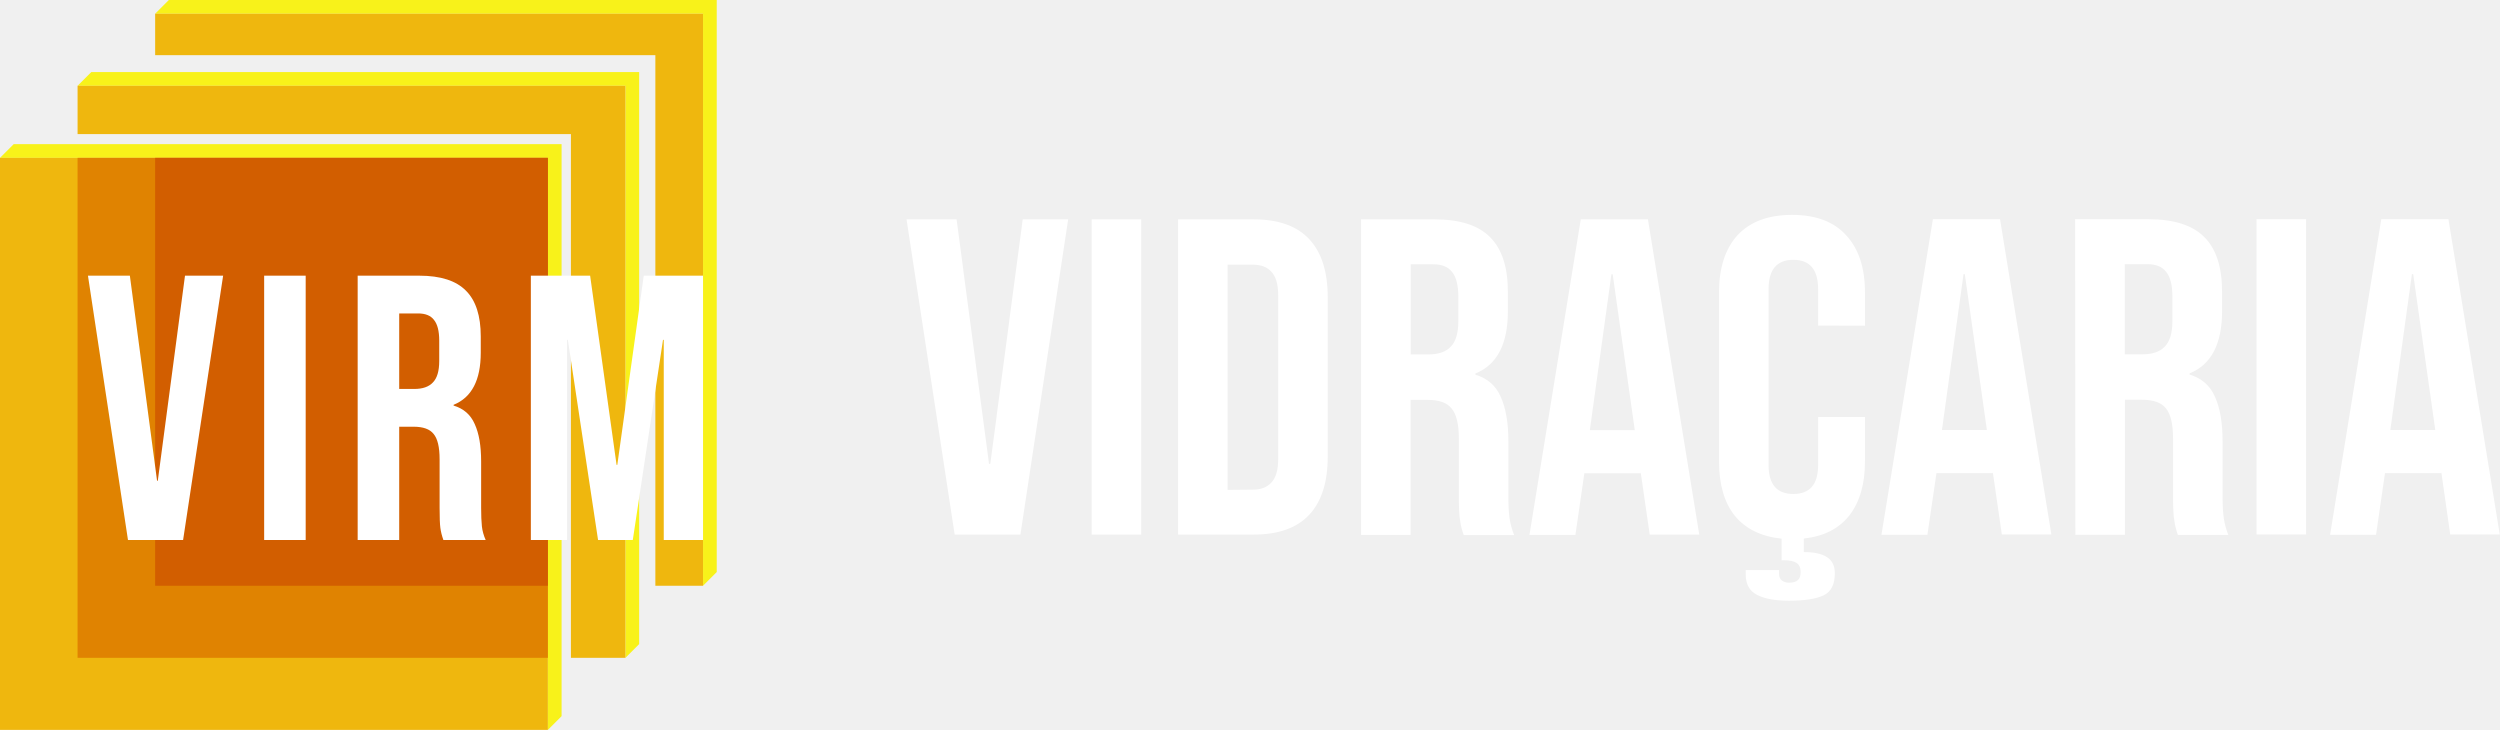
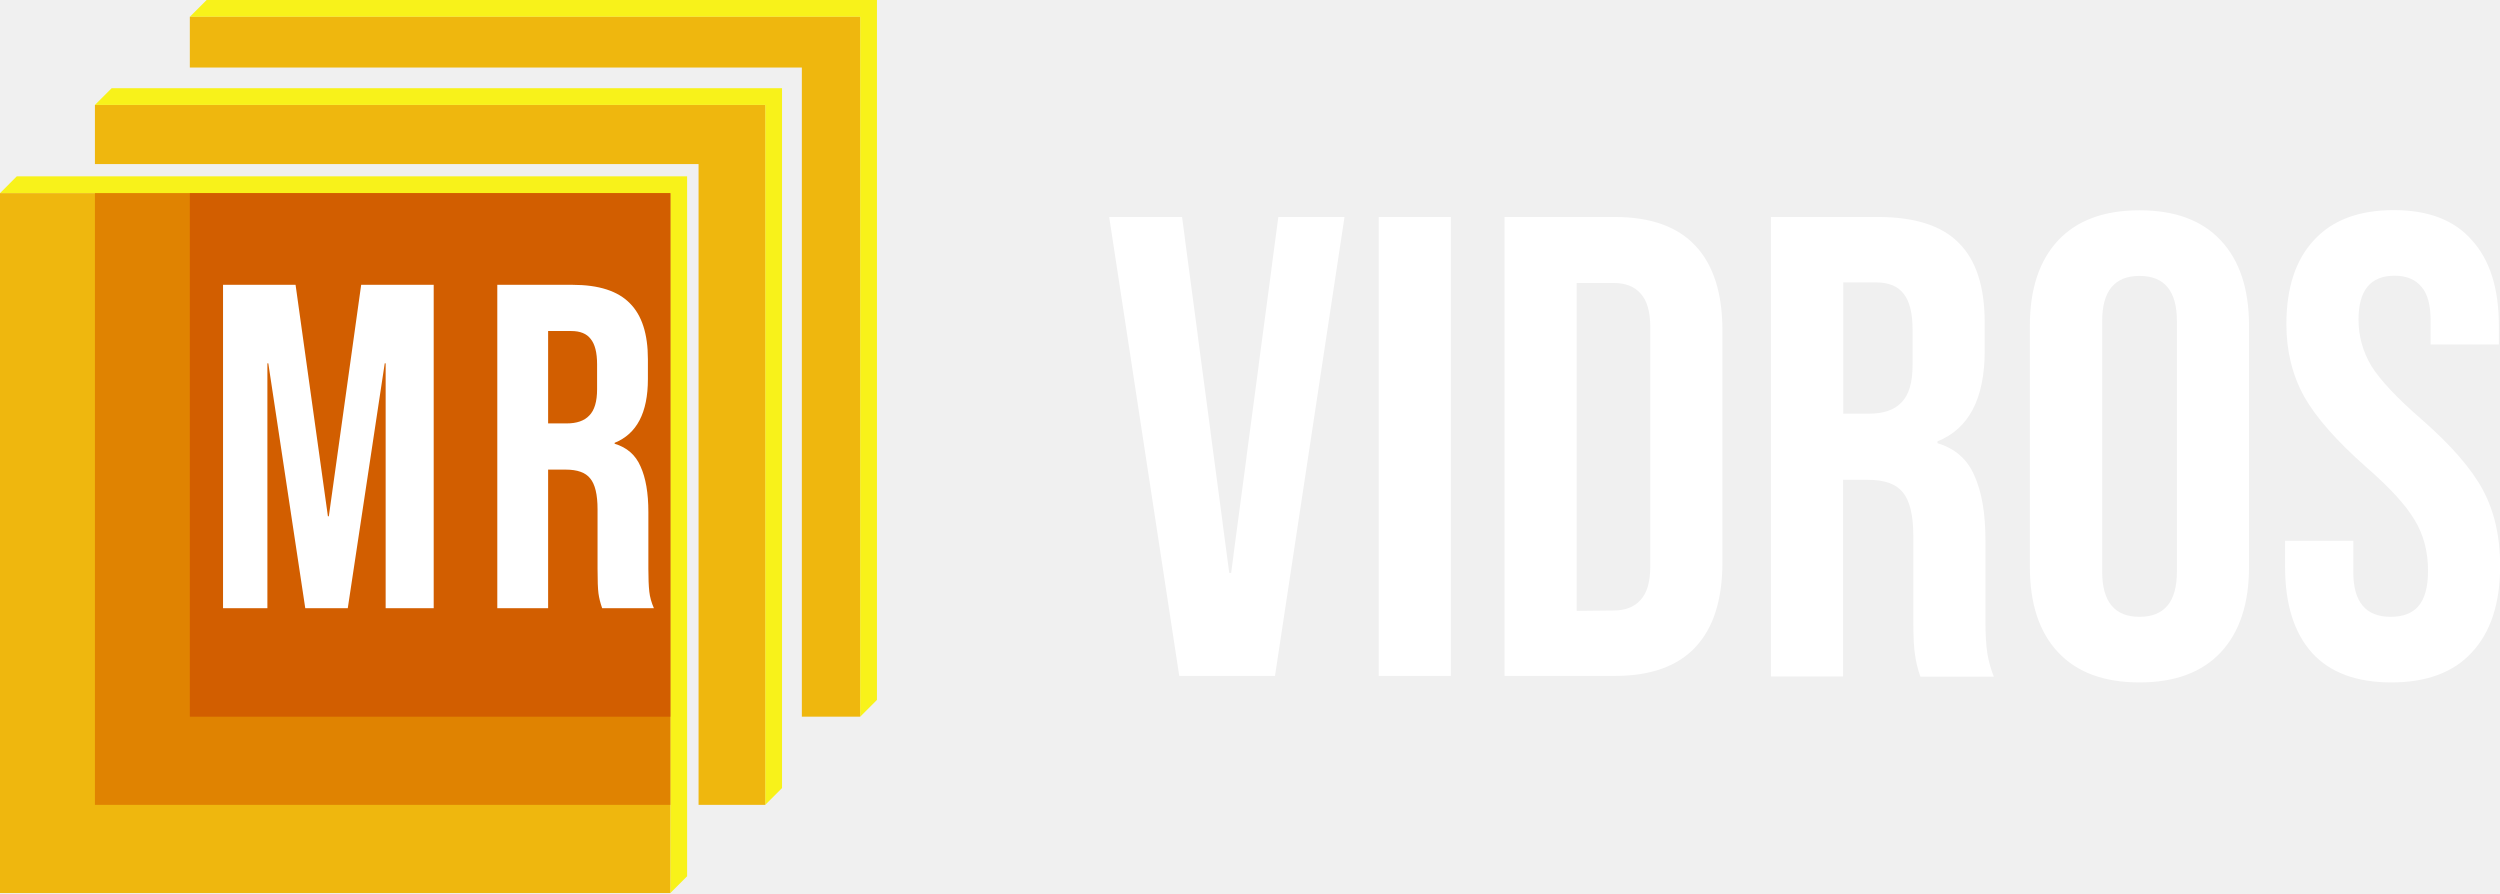
- <svg xmlns="http://www.w3.org/2000/svg" width="771.619mm" height="225.278mm" viewBox="0 0 771.619 225.278" version="1.1" id="svg1" xml:space="preserve">
+ <svg xmlns="http://www.w3.org/2000/svg" width="630.651mm" height="225.278mm" viewBox="0 0 630.651 225.278" version="1.1" id="svg1" xml:space="preserve">
  <defs id="defs1" />
-   <g id="layer1" transform="translate(-11498.805,-367.9051)">
-     <g id="g1121">
-       <path style="font-size:3.528px;line-height:1;font-family:'Bebas Neue';-inkscape-font-specification:'Bebas Neue';letter-spacing:0px;word-spacing:0px;white-space:pre;inline-size:28.904;fill:#ffffff;stroke-width:0.5;stroke-linecap:square;stroke-linejoin:round;stroke-miterlimit:20" d="m 2873.98,4179.83 h 0.392 l 0.254,1.915 h 0.01 l 0.254,-1.915 h 0.356 l -0.374,2.469 h -0.515 z m 1.45,0 h 0.388 v 2.469 h -0.388 z m 0.677,0 h 0.593 q 0.289,0 0.434,0.155 0.145,0.155 0.145,0.455 v 1.249 q 0,0.3 -0.145,0.455 -0.145,0.155 -0.434,0.155 h -0.593 z m 0.586,2.117 q 0.095,0 0.145,-0.056 0.053,-0.056 0.053,-0.183 v -1.284 q 0,-0.127 -0.053,-0.183 -0.049,-0.056 -0.145,-0.056 h -0.198 v 1.764 z m 0.847,-2.117 h 0.575 q 0.3,0 0.437,0.141 0.138,0.138 0.138,0.427 v 0.152 q 0,0.385 -0.254,0.487 v 0.01 q 0.141,0.042 0.198,0.173 0.06,0.131 0.06,0.349 v 0.434 q 0,0.106 0.01,0.173 0.01,0.063 0.035,0.127 h -0.395 q -0.021,-0.06 -0.028,-0.113 -0.01,-0.053 -0.01,-0.191 v -0.452 q 0,-0.169 -0.057,-0.236 -0.053,-0.067 -0.187,-0.067 h -0.134 v 1.058 h -0.388 z m 0.529,1.058 q 0.116,0 0.173,-0.06 0.06,-0.06 0.06,-0.201 v -0.191 q 0,-0.134 -0.049,-0.194 -0.046,-0.06 -0.148,-0.06 h -0.176 v 0.706 z m 1.192,-1.058 h 0.526 l 0.402,2.469 h -0.388 l -0.071,-0.49 v 0.01 h -0.441 l -0.07,0.483 h -0.36 z m 0.423,1.651 -0.173,-1.221 h -0.01 l -0.169,1.221 z m 1.436,-0.819 v -0.286 q 0,-0.229 -0.194,-0.229 -0.194,0 -0.194,0.229 v 1.379 q 0,0.226 0.194,0.226 0.194,0 0.194,-0.226 v -0.377 h 0.367 v 0.349 q 0,0.265 -0.123,0.423 -0.123,0.155 -0.356,0.18 v 0.106 q 0.12,0 0.18,0.039 0.063,0.039 0.063,0.127 0,0.131 -0.088,0.173 -0.088,0.042 -0.272,0.042 -0.162,0 -0.25,-0.046 -0.088,-0.046 -0.088,-0.159 v -0.035 h 0.261 v 0.028 q 0,0.035 0.021,0.053 0.025,0.018 0.056,0.018 0.049,0 0.071,-0.021 0.021,-0.018 0.021,-0.064 0,-0.049 -0.032,-0.07 -0.032,-0.021 -0.099,-0.021 h -0.018 v -0.169 q -0.24,-0.025 -0.367,-0.18 -0.123,-0.155 -0.123,-0.423 v -1.326 q 0,-0.289 0.145,-0.448 0.148,-0.159 0.427,-0.159 0.279,0 0.423,0.159 0.148,0.159 0.148,0.448 v 0.261 z m 0.899,-0.833 h 0.526 l 0.402,2.469 h -0.388 l -0.071,-0.49 v 0.01 h -0.441 l -0.071,0.483 h -0.36 z m 0.423,1.651 -0.173,-1.221 h -0.01 l -0.169,1.221 z m 0.691,-1.651 h 0.575 q 0.3,0 0.438,0.141 0.138,0.138 0.138,0.427 v 0.152 q 0,0.385 -0.254,0.487 v 0.01 q 0.141,0.042 0.198,0.173 0.06,0.131 0.06,0.349 v 0.434 q 0,0.106 0.01,0.173 0.01,0.063 0.035,0.127 h -0.395 q -0.021,-0.06 -0.028,-0.113 -0.01,-0.053 -0.01,-0.191 v -0.452 q 0,-0.169 -0.056,-0.236 -0.053,-0.067 -0.187,-0.067 h -0.134 v 1.058 h -0.388 z m 0.529,1.058 q 0.116,0 0.173,-0.06 0.06,-0.06 0.06,-0.201 v -0.191 q 0,-0.134 -0.049,-0.194 -0.046,-0.06 -0.148,-0.06 h -0.176 v 0.706 z m 0.892,-1.058 h 0.388 v 2.469 h -0.388 z m 0.977,0 h 0.526 l 0.402,2.469 h -0.388 l -0.07,-0.49 v 0.01 h -0.441 l -0.07,0.483 h -0.36 z m 0.423,1.651 -0.173,-1.221 h -0.01 l -0.169,1.221 z" id="text5" transform="matrix(39.40563,0,0,39.40563,-101472.38,-164273.22)" aria-label="Vidraçaria" />
-       <path id="rect27" style="fill:#efb70e;stroke-width:1;stroke-linecap:round;stroke-linejoin:round;stroke-miterlimit:20;stroke-opacity:0.435" d="m 11498.805,416.623 h 169.1 V 593.182 h -169.1 z" />
-       <path style="mix-blend-mode:hard-light;fill:#c0940e;fill-opacity:1;stroke-width:1;stroke-linecap:round;stroke-linejoin:round;stroke-miterlimit:20;stroke-opacity:0.435" d="m 11503.037,412.391 -4.231,4.232 h 169.099 v 176.56 l 4.232,-4.233 V 412.391 Z" id="path349" />
-       <path id="rect385" style="fill:#e08301;stroke-width:1;stroke-linecap:round;stroke-linejoin:round;stroke-miterlimit:20;stroke-opacity:0.435" d="m 11522.749,416.623 h 145.157 v 154.316 h -145.157 z" />
-       <path id="rect388" style="fill:#d25e00;stroke-width:0.845;stroke-linecap:round;stroke-linejoin:round;stroke-miterlimit:20;stroke-opacity:0.435" d="m 11546.691,416.623 h 121.214 v 132.073 h -121.214 z" />
-       <path id="path410" style="mix-blend-mode:normal;fill:#efb70e;fill-opacity:1;stroke-width:1;stroke-linecap:round;stroke-linejoin:round;stroke-miterlimit:20;stroke-opacity:0.435" d="m 11522.749,394.38 v 14.912 h 152.271 v 161.647 h 16.829 V 394.38 Z" />
-       <path style="mix-blend-mode:hard-light;fill:#c0940e;fill-opacity:1;stroke-width:1;stroke-linecap:round;stroke-linejoin:round;stroke-miterlimit:20;stroke-opacity:0.435" d="m 11526.981,390.148 -4.233,4.233 h 169.101 v 176.559 l 4.231,-4.232 V 390.148 Z" id="path734" />
-       <path id="path735" style="mix-blend-mode:normal;fill:#efb70e;fill-opacity:1;stroke-width:1;stroke-linecap:round;stroke-linejoin:round;stroke-miterlimit:20;stroke-opacity:0.435" d="m 11546.692,372.137 v 12.796 h 154.388 v 163.764 h 14.712 V 372.137 Z" />
-       <path style="mix-blend-mode:hard-light;fill:#c0940e;fill-opacity:1;stroke-width:1;stroke-linecap:round;stroke-linejoin:round;stroke-miterlimit:20;stroke-opacity:0.435" d="m 11550.924,367.905 -4.232,4.232 h 169.1 v 176.559 l 4.232,-4.233 V 367.905 Z" id="path758" />
-       <path d="m 11525.951,452.992 h 12.936 l 8.391,63.281 h 0.233 l 8.391,-63.281 h 11.77 l -12.353,81.577 h -17.015 z m 54.385,0 h 12.819 v 81.577 h -12.819 z m 28.862,0 h 18.996 q 9.906,0 14.451,4.662 4.545,4.545 4.545,14.101 v 5.011 q 0,12.703 -8.391,16.082 v 0.233 q 4.662,1.398 6.526,5.71 1.981,4.312 1.981,11.537 v 14.334 q 0,3.496 0.234,5.71 0.233,2.098 1.165,4.195 h -13.052 q -0.7,-1.981 -0.933,-3.729 -0.233,-1.748 -0.233,-6.293 V 509.63 q 0,-5.594 -1.864,-7.808 -1.749,-2.214 -6.177,-2.214 h -4.428 v 34.962 h -12.82 z m 17.481,34.962 q 3.846,0 5.71,-1.981 1.982,-1.981 1.982,-6.643 v -6.293 q 0,-4.428 -1.632,-6.41 -1.515,-1.981 -4.895,-1.981 h -5.826 v 23.308 z m 35.972,-34.962 h 18.296 l 8.158,58.386 h 0.233 l 8.158,-58.386 h 18.296 v 81.577 h -12.12 v -61.766 h -0.233 l -9.323,61.766 h -10.722 l -9.323,-61.766 h -0.233 v 61.766 h -11.187 z" id="text1115" style="font-size:116.539px;line-height:1;font-family:'Bebas Neue';-inkscape-font-specification:'Bebas Neue';text-align:center;letter-spacing:6.487px;word-spacing:0px;text-anchor:middle;fill:#ffffff;stroke-width:8.259;stroke-linecap:round;stroke-linejoin:round;stroke-miterlimit:20;stroke-opacity:0.198" aria-label="VIRM" />
+   <g id="layer1" transform="translate(-11498.796,-751.0072)">
+     <path d="m 2873.98,4179.83 h 0.392 l 0.254,1.915 h 0.01 l 0.254,-1.915 h 0.356 l -0.374,2.469 h -0.515 z m 1.45,0 h 0.388 v 2.469 h -0.388 z m 0.677,0 h 0.593 q 0.289,0 0.434,0.155 0.145,0.155 0.145,0.455 v 1.249 q 0,0.3 -0.145,0.455 -0.145,0.155 -0.434,0.155 h -0.593 z m 0.586,2.117 q 0.095,0 0.145,-0.056 0.053,-0.056 0.053,-0.183 v -1.284 q 0,-0.127 -0.053,-0.183 -0.049,-0.056 -0.145,-0.056 h -0.198 v 1.764 z m 0.847,-2.117 h 0.575 q 0.3,0 0.437,0.141 0.138,0.138 0.138,0.427 v 0.152 q 0,0.385 -0.254,0.487 v 0.01 q 0.141,0.042 0.198,0.173 0.06,0.131 0.06,0.349 v 0.434 q 0,0.106 0.01,0.173 0.01,0.063 0.035,0.127 h -0.395 q -0.021,-0.06 -0.028,-0.113 -0.01,-0.053 -0.01,-0.191 v -0.452 q 0,-0.169 -0.057,-0.236 -0.053,-0.067 -0.187,-0.067 h -0.134 v 1.058 h -0.388 z m 0.529,1.058 q 0.116,0 0.173,-0.06 0.06,-0.06 0.06,-0.201 v -0.191 q 0,-0.134 -0.049,-0.194 -0.046,-0.06 -0.148,-0.06 h -0.176 v 0.706 z m 1.454,1.446 q -0.286,0 -0.438,-0.162 -0.152,-0.162 -0.152,-0.459 v -1.298 q 0,-0.296 0.152,-0.459 0.152,-0.162 0.438,-0.162 0.286,0 0.437,0.162 0.152,0.162 0.152,0.459 v 1.298 q 0,0.296 -0.152,0.459 -0.152,0.162 -0.437,0.162 z m 0,-0.353 q 0.201,0 0.201,-0.243 v -1.348 q 0,-0.243 -0.201,-0.243 -0.201,0 -0.201,0.243 v 1.348 q 0,0.243 0.201,0.243 z m 1.355,0.353 q -0.282,0 -0.427,-0.159 -0.145,-0.162 -0.145,-0.462 v -0.141 h 0.367 v 0.169 q 0,0.24 0.201,0.24 0.099,0 0.148,-0.056 0.053,-0.06 0.053,-0.191 0,-0.155 -0.071,-0.272 -0.07,-0.12 -0.261,-0.286 -0.24,-0.212 -0.335,-0.381 -0.095,-0.173 -0.095,-0.388 0,-0.293 0.148,-0.452 0.148,-0.162 0.43,-0.162 0.279,0 0.42,0.162 0.145,0.159 0.145,0.459 v 0.102 h -0.367 v -0.127 q 0,-0.127 -0.049,-0.183 -0.049,-0.06 -0.145,-0.06 -0.194,0 -0.194,0.236 0,0.134 0.07,0.251 0.074,0.116 0.265,0.282 0.243,0.212 0.335,0.385 0.092,0.173 0.092,0.406 0,0.303 -0.152,0.466 -0.148,0.162 -0.434,0.162 z" id="text578" style="font-size:3.528px;line-height:1;font-family:'Bebas Neue';-inkscape-font-specification:'Bebas Neue';letter-spacing:0px;word-spacing:0px;white-space:pre;inline-size:28.904;fill:#ffffff;stroke-width:0.5;stroke-linecap:square;stroke-linejoin:round;stroke-miterlimit:20" transform="matrix(46.89131,0,0,46.89131,-122986.09,-195191.97)" aria-label="VIdros" />
+     <g id="g627" transform="matrix(4.289972,0,0,4.289972,2386.955,-8621.97)">
+       <rect style="mix-blend-mode:normal;fill:#efb70e;fill-opacity:1;stroke-width:0.233;stroke-linecap:round;stroke-linejoin:round;stroke-miterlimit:20;stroke-opacity:0.435" id="rect578" width="39.418" height="41.156" x="2123.986" y="2196.214" />
+       <path style="mix-blend-mode:hard-light;fill:#c0940e;fill-opacity:1;stroke-width:0.233;stroke-linecap:round;stroke-linejoin:round;stroke-miterlimit:20;stroke-opacity:0.435" d="m 2124.973,2195.227 -0.986,0.987 h 39.417 v 41.156 l 0.986,-0.987 v -41.156 z" id="path608" />
+       <rect style="mix-blend-mode:normal;fill:#e08301;fill-opacity:1;stroke-width:0.233;stroke-linecap:round;stroke-linejoin:round;stroke-miterlimit:20;stroke-opacity:0.435" id="rect608" width="33.836" height="35.971" x="2129.568" y="2196.214" />
+       <rect style="mix-blend-mode:normal;fill:#d25e00;fill-opacity:1;stroke-width:0.197;stroke-linecap:round;stroke-linejoin:round;stroke-miterlimit:20;stroke-opacity:0.435" id="rect609" width="28.255" height="30.787" x="2135.149" y="2196.214" />
+       <path id="path609" style="mix-blend-mode:normal;fill:#efb70e;fill-opacity:1;stroke-width:0.233;stroke-linecap:round;stroke-linejoin:round;stroke-miterlimit:20;stroke-opacity:0.435" d="m 2129.568,2191.029 v 3.476 h 35.495 v 37.68 h 3.923 v -41.156 z" />
+       <path style="mix-blend-mode:hard-light;fill:#c0940e;fill-opacity:1;stroke-width:0.233;stroke-linecap:round;stroke-linejoin:round;stroke-miterlimit:20;stroke-opacity:0.435" d="m 2130.554,2190.042 -0.987,0.987 h 39.418 v 41.156 l 0.986,-0.987 v -41.156 z" id="path610" />
+       <path id="path612" style="mix-blend-mode:normal;fill:#efb70e;fill-opacity:1;stroke-width:0.233;stroke-linecap:round;stroke-linejoin:round;stroke-miterlimit:20;stroke-opacity:0.435" d="m 2135.149,2185.844 v 2.983 h 35.988 v 38.174 h 3.429 v -41.156 z" />
+       <path style="mix-blend-mode:hard-light;fill:#c0940e;fill-opacity:1;stroke-width:0.233;stroke-linecap:round;stroke-linejoin:round;stroke-miterlimit:20;stroke-opacity:0.435" d="m 2136.135,2184.858 -0.986,0.987 h 39.418 v 41.156 l 0.986,-0.987 v -41.156 z" id="path617" />
    </g>
+     <path d="m 11555.059,822.857 h 18.297 l 8.158,58.386 h 0.233 l 8.158,-58.386 h 18.296 v 81.577 h -12.12 v -61.766 h -0.233 l -9.323,61.766 h -10.722 l -9.323,-61.766 h -0.233 v 61.766 h -11.188 z m 69.185,0 h 18.996 q 9.906,0 14.451,4.662 4.545,4.545 4.545,14.101 v 5.011 q 0,12.703 -8.391,16.082 v 0.233 q 4.662,1.398 6.527,5.71 1.981,4.312 1.981,11.537 v 14.334 q 0,3.496 0.233,5.71 0.233,2.098 1.165,4.195 h -13.052 q -0.699,-1.981 -0.932,-3.729 -0.234,-1.748 -0.234,-6.293 v -14.917 q 0,-5.594 -1.864,-7.808 -1.748,-2.214 -6.177,-2.214 h -4.428 v 34.962 h -12.82 z m 17.481,34.962 q 3.846,0 5.711,-1.981 1.981,-1.981 1.981,-6.643 v -6.293 q 0,-4.428 -1.632,-6.41 -1.515,-1.981 -4.894,-1.981 h -5.827 v 23.308 z" id="text627" style="font-size:116.539px;line-height:1;font-family:'Bebas Neue';-inkscape-font-specification:'Bebas Neue';text-align:center;letter-spacing:6.487px;word-spacing:0px;text-anchor:middle;fill:#ffffff;stroke-width:8.259;stroke-linecap:round;stroke-linejoin:round;stroke-miterlimit:20;stroke-opacity:0.198" aria-label="mr" />
  </g>
</svg>
